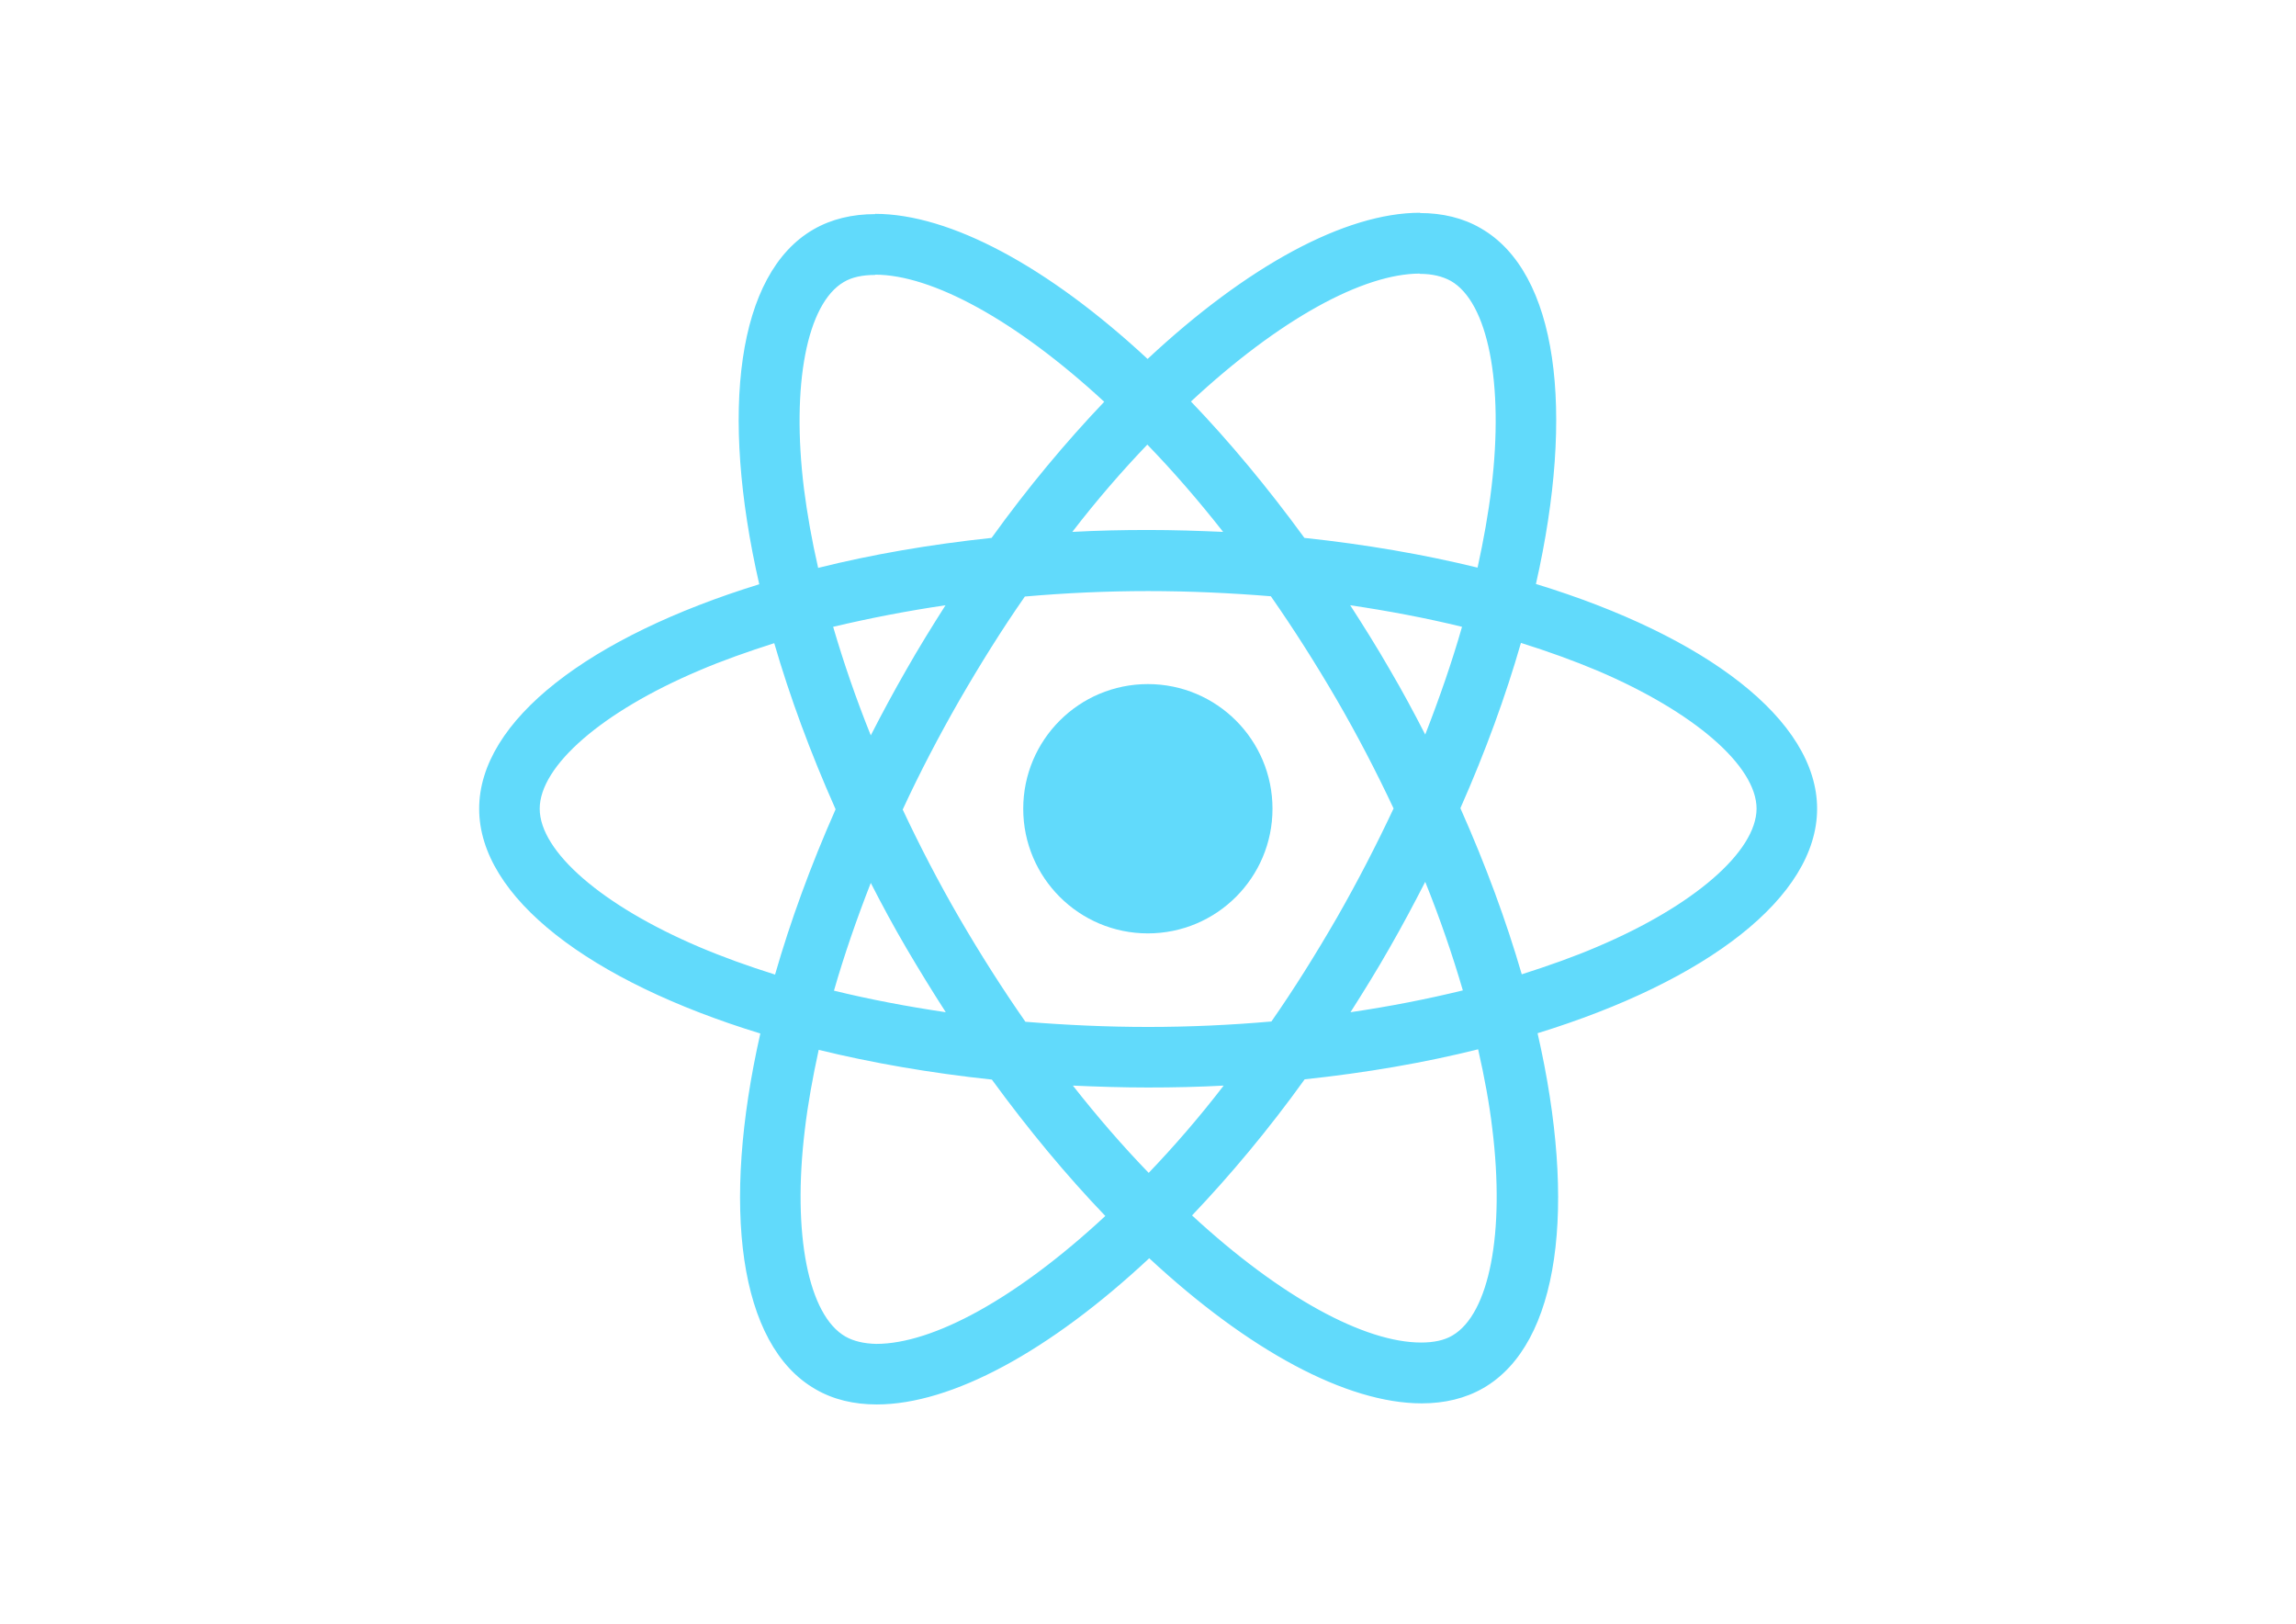
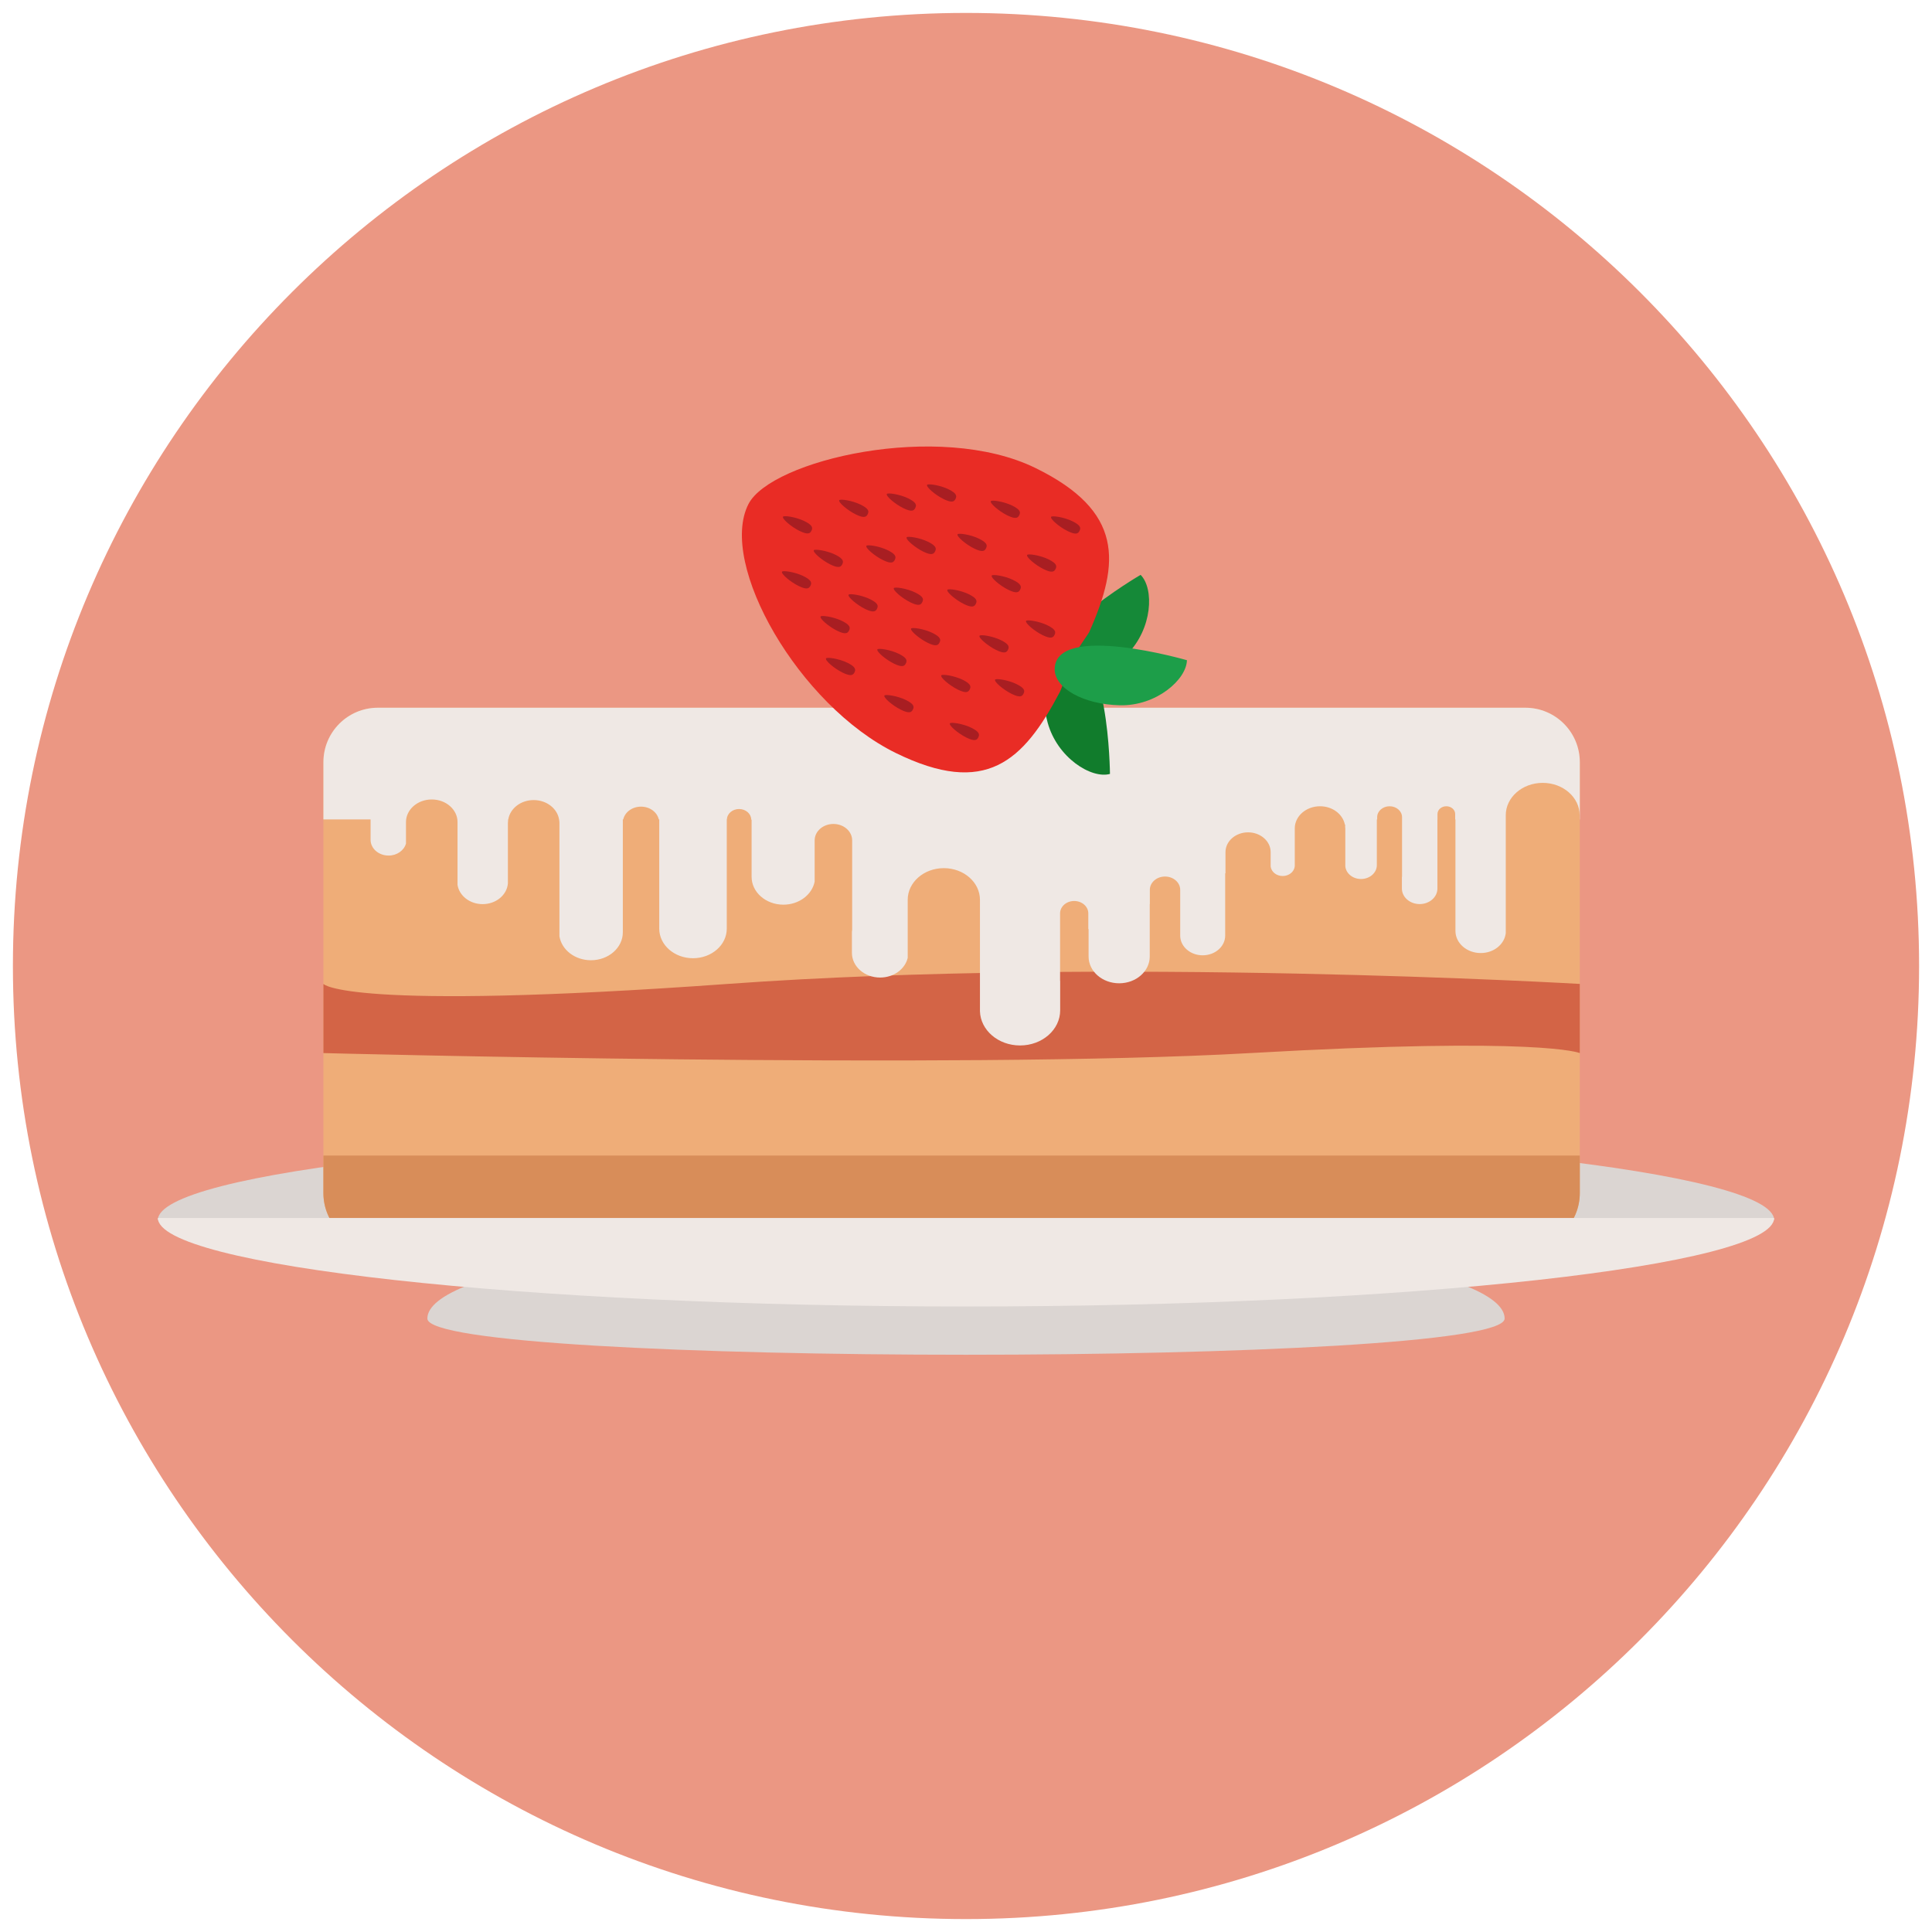
- <svg xmlns="http://www.w3.org/2000/svg" viewBox="0 0 841.9 595.3">
-   <g fill="#61DAFB">
-     <path d="M666.3 296.5c0-32.5-40.7-63.3-103.1-82.4 14.4-63.6 8-114.2-20.2-130.4-6.5-3.8-14.1-5.6-22.4-5.6v22.3c4.6 0 8.3.9 11.4 2.6 13.6 7.8 19.5 37.5 14.9 75.7-1.1 9.4-2.9 19.3-5.1 29.4-19.6-4.8-41-8.5-63.5-10.9-13.5-18.5-27.5-35.3-41.6-50 32.6-30.3 63.2-46.9 84-46.9V78c-27.5 0-63.5 19.6-99.9 53.6-36.4-33.8-72.4-53.2-99.9-53.2v22.3c20.7 0 51.4 16.5 84 46.6-14 14.7-28 31.4-41.3 49.9-22.6 2.4-44 6.1-63.6 11-2.3-10-4-19.7-5.2-29-4.7-38.2 1.1-67.9 14.6-75.8 3-1.8 6.9-2.6 11.5-2.6V78.5c-8.4 0-16 1.8-22.6 5.6-28.1 16.2-34.4 66.7-19.9 130.1-62.2 19.2-102.7 49.9-102.7 82.3 0 32.5 40.7 63.3 103.1 82.4-14.4 63.6-8 114.2 20.2 130.4 6.5 3.8 14.1 5.6 22.5 5.6 27.5 0 63.5-19.6 99.9-53.6 36.4 33.8 72.4 53.2 99.9 53.2 8.4 0 16-1.8 22.6-5.6 28.1-16.2 34.4-66.7 19.9-130.1 62-19.1 102.5-49.9 102.5-82.3zm-130.2-66.7c-3.7 12.9-8.3 26.2-13.5 39.5-4.1-8-8.4-16-13.1-24-4.6-8-9.5-15.8-14.4-23.4 14.2 2.1 27.9 4.7 41 7.9zm-45.8 106.5c-7.8 13.5-15.8 26.3-24.1 38.2-14.9 1.3-30 2-45.2 2-15.1 0-30.2-.7-45-1.9-8.3-11.9-16.4-24.6-24.2-38-7.6-13.1-14.5-26.4-20.8-39.8 6.2-13.4 13.2-26.8 20.7-39.9 7.8-13.5 15.8-26.3 24.1-38.2 14.9-1.3 30-2 45.2-2 15.1 0 30.2.7 45 1.9 8.3 11.9 16.4 24.6 24.2 38 7.6 13.1 14.5 26.4 20.8 39.8-6.3 13.4-13.2 26.8-20.7 39.9zm32.3-13c5.4 13.4 10 26.8 13.8 39.8-13.1 3.2-26.9 5.9-41.2 8 4.9-7.7 9.8-15.6 14.4-23.7 4.6-8 8.9-16.1 13-24.1zM421.2 430c-9.3-9.6-18.6-20.3-27.8-32 9 .4 18.2.7 27.5.7 9.4 0 18.7-.2 27.8-.7-9 11.7-18.3 22.4-27.5 32zm-74.4-58.9c-14.2-2.1-27.9-4.7-41-7.9 3.7-12.9 8.3-26.2 13.5-39.5 4.1 8 8.4 16 13.1 24 4.7 8 9.5 15.8 14.4 23.4zM420.7 163c9.3 9.6 18.6 20.3 27.8 32-9-.4-18.2-.7-27.5-.7-9.4 0-18.7.2-27.8.7 9-11.7 18.3-22.4 27.5-32zm-74 58.9c-4.9 7.7-9.8 15.6-14.4 23.7-4.6 8-8.9 16-13 24-5.4-13.4-10-26.8-13.8-39.8 13.1-3.1 26.9-5.8 41.2-7.9zm-90.5 125.2c-35.4-15.1-58.3-34.9-58.3-50.6 0-15.7 22.9-35.6 58.3-50.6 8.6-3.7 18-7 27.7-10.1 5.7 19.6 13.2 40 22.5 60.9-9.2 20.8-16.6 41.1-22.2 60.6-9.9-3.1-19.3-6.5-28-10.2zM310 490c-13.6-7.8-19.5-37.5-14.9-75.7 1.1-9.4 2.9-19.3 5.1-29.4 19.6 4.8 41 8.5 63.5 10.9 13.5 18.5 27.5 35.3 41.6 50-32.6 30.3-63.2 46.9-84 46.9-4.5-.1-8.3-1-11.3-2.7zm237.2-76.2c4.7 38.2-1.1 67.9-14.6 75.8-3 1.8-6.9 2.6-11.5 2.6-20.7 0-51.4-16.5-84-46.6 14-14.7 28-31.4 41.3-49.9 22.6-2.4 44-6.1 63.6-11 2.3 10.1 4.1 19.8 5.2 29.1zm38.5-66.7c-8.6 3.7-18 7-27.7 10.1-5.7-19.6-13.2-40-22.5-60.9 9.2-20.8 16.6-41.1 22.2-60.6 9.9 3.1 19.3 6.5 28.1 10.2 35.4 15.1 58.3 34.9 58.3 50.6-.1 15.7-23 35.6-58.4 50.6zM320.8 78.4z" />
-     <circle cx="420.9" cy="296.5" r="45.7" />
-     <path d="M520.5 78.1z" />
+ <svg xmlns="http://www.w3.org/2000/svg" version="1.1" id="Layer_1" x="0px" y="0px" width="512px" height="512px" viewBox="0 0 512 512" enable-background="new 0 0 512 512" xml:space="preserve">
+   <g>
+     <g>
+       <g>
+         <g>
+           <g>
+             <g>
+               <g>
+                 <g>
+                   <path fill="#EB9783" d="M508.579,256.006c0-139.508-113.085-252.582-252.576-252.582          C116.506,3.424,3.421,116.498,3.421,256.006c0,139.486,113.085,252.57,252.582,252.57          C395.494,508.576,508.579,395.492,508.579,256.006z" />
+                 </g>
+               </g>
+             </g>
+           </g>
+         </g>
+       </g>
+     </g>
+     <g>
+       <g>
+         <g>
+           <g>
+             <g>
+               <g>
+                 <g>
+                   <g>
+                     <path fill="#DBD5D2" d="M41.84,323.316h428.32c0-12.56-95.884-23.449-214.163-23.449           C137.724,299.866,41.84,310.756,41.84,323.316z" />
+                   </g>
+                 </g>
+               </g>
+             </g>
+           </g>
+         </g>
+       </g>
+       <g>
+         <path fill="#EFAD78" d="M418.663,316.172c0,7.966-6.457,14.424-14.423,14.424H100.132c-7.966,0-14.425-6.458-14.425-14.424     v-114.19c0-7.966,6.459-14.425,14.425-14.425H404.24c7.966,0,14.423,6.459,14.423,14.425V316.172z" />
+         <path fill="#D88D59" d="M418.663,316.172c0,7.966-6.457,14.424-14.423,14.424H100.132c-7.966,0-14.425-6.458-14.425-14.424     v-9.944h332.956V316.172z" />
+         <path fill="#D36446" d="M418.663,279.078c0,0-9.987-4.412-87.365,0c-77.379,4.412-245.59,0-245.59,0v-18.327     c0,0,5.819,7.296,107.123,0c101.305-7.297,225.832,0,225.832,0V279.078z" />
+         <g>
+           <path fill="none" d="M356.483,238.19l-0.078,0.03c0.044,0.223,0.064,0.451,0.078,0.681V238.19z" />
+           <path fill="none" d="M148.162,236.839h-0.004c0.002,0.014,0.002,0.028,0.004,0.042V236.839z" />
+           <path fill="none" d="M134.644,236.839v0.44c0.012-0.147,0.028-0.294,0.052-0.44H134.644z" />
+           <g>
+             <path fill="#EFE8E4" d="M404.24,187.557H100.132c-7.966,0-14.425,6.459-14.425,14.425v15.173h12.502v5.402       c0,2.306,2.134,4.175,4.767,4.175c2.237,0,4.1-1.354,4.613-3.175v-5.707c0-3.302,3.06-5.983,6.829-5.983       c3.774,0,6.831,2.681,6.831,5.983v16.651c0.451,2.878,3.241,5.103,6.652,5.103c3.563,0,6.451-2.428,6.698-5.494v-16.101       c0-0.141,0.036-0.274,0.046-0.414v-0.44h0.052c0.477-2.894,3.295-5.128,6.731-5.128c3.44,0,6.256,2.234,6.731,5.128h0.004       v0.042c0.044,0.268,0.093,0.534,0.093,0.811v30.111c0.581,3.59,4.094,6.355,8.354,6.355c4.665,0,8.445-3.312,8.445-7.397       v-29.922h0.113c0.435-1.93,2.376-3.387,4.707-3.387c2.335,0,4.273,1.458,4.707,3.387h0.125v28.947       c0,4.329,4.007,7.837,8.949,7.837c4.942,0,8.946-3.508,8.946-7.837v-28.947h0.038c0.046-1.527,1.468-2.755,3.221-2.755       c1.772,0,3.204,1.249,3.225,2.795l0.097,0.051v15.126c0,4.073,3.77,7.376,8.42,7.376c4.16,0,7.604-2.645,8.288-6.117v-10.919       c0-2.404,2.227-4.355,4.973-4.355c2.746,0,4.969,1.951,4.969,4.355v23.64c0,0.198-0.036,0.386-0.066,0.575v5.588       c0,3.613,3.345,6.544,7.471,6.544c3.603,0,6.608-2.233,7.314-5.206v-15.399c0-4.631,4.285-8.386,9.573-8.386       c5.29,0,9.573,3.754,9.573,8.386v29.512c0.139,5.041,4.836,9.092,10.625,9.092c5.874,0,10.635-4.172,10.635-9.316v-7.686       c-0.006-0.076-0.026-0.145-0.026-0.221v-17.786c0-1.81,1.676-3.277,3.74-3.277c2.068,0,3.74,1.468,3.74,3.277v4.178l0.074-0.03       v7.286c0,3.919,3.629,7.099,8.105,7.099c4.476,0,8.103-3.18,8.103-7.099v-13.887l0.026-0.011v-3.772       c0-1.945,1.802-3.523,4.023-3.523c2.221,0,4.023,1.578,4.023,3.523v12.247c0.072,2.83,2.704,5.107,5.954,5.107       c3.295,0,5.968-2.34,5.968-5.226v-16.487l0.078-0.032v-5.601c0-2.894,2.681-5.243,5.986-5.243c3.305,0,5.984,2.348,5.984,5.243       v3.803c0.171,1.418,1.525,2.529,3.19,2.529c1.696,0,3.068-1.149,3.2-2.605v-10.014c0-3.239,2.999-5.866,6.697-5.866       c3.309,0,6.039,2.106,6.582,4.869l0.078-0.031v0.712c0.008,0.106,0.038,0.207,0.038,0.316v10.051       c0.185,1.879,1.967,3.36,4.16,3.36c2.319,0,4.196-1.646,4.196-3.677v-12.112h0.088v-0.603c0-1.593,1.475-2.885,3.295-2.885       s3.295,1.293,3.295,2.885v15.668c0,0.109-0.024,0.213-0.038,0.318v2.927c0,2.278,2.108,4.124,4.709,4.124       c2.599,0,4.707-1.846,4.707-4.124v-18.311h0.016v-1.434c0-1.134,1.05-2.054,2.344-2.054c1.295,0,2.345,0.92,2.345,2.054v1.434       h0.07v29.54c0,3.243,3.001,5.871,6.702,5.871c3.466,0,6.282-2.31,6.632-5.263v-31.261c0-4.732,4.383-8.574,9.79-8.574       c5.409,0,9.79,3.842,9.79,8.574v1.113h0.044v-15.173C418.663,194.016,412.206,187.557,404.24,187.557z" />
+           </g>
+         </g>
+       </g>
+       <g>
+         <g>
+           <g>
+             <g>
+               <g>
+                 <g>
+                   <g>
+                     <path fill="#DBD5D2" d="M113.255,349.427c0,12.795,285.491,12.795,285.491,0c0-12.794-63.91-23.167-142.748-23.167           C177.165,326.261,113.255,336.633,113.255,349.427z" />
+                   </g>
+                 </g>
+               </g>
+             </g>
+           </g>
+         </g>
+       </g>
+       <g>
+         <g>
+           <g>
+             <g>
+               <g>
+                 <g>
+                   <g>
+                     <path fill="#EFE8E4" d="M470.16,322.783H41.84c0,12.56,95.884,23.451,214.163,23.451           C374.276,346.234,470.16,335.342,470.16,322.783z" />
+                   </g>
+                 </g>
+               </g>
+             </g>
+           </g>
+         </g>
+       </g>
+     </g>
+     <g>
+       <g>
+         <g>
+           <path fill="#117C2C" d="M294.151,205.098c-4.934,1.366-13.972-4.289-16.517-13.613c-2.547-9.323-0.616-17.969,4.323-19.324      C293.873,168.904,294.151,205.098,294.151,205.098z" />
+         </g>
+       </g>
+       <g>
+         <g>
+           <path fill="#158938" d="M302.271,152.34c3.607,3.612,3.212,14.269-3.625,21.114c-6.821,6.844-15.296,9.458-18.915,5.839      C270.989,170.57,302.271,152.34,302.271,152.34z" />
+         </g>
+       </g>
+       <g>
+         <g>
+           <g>
+             <path fill="#E92C25" d="M237.412,199.559c-25.676-12.581-47.186-50.103-39.061-65.979c5.94-11.611,50.402-22.132,76.082-9.543       c23.276,11.408,22.447,24.961,14.238,43.44c-0.245,0.535-3.305,4.639-4.938,7.954c-0.746,1.541-2.086,6.461-2.854,7.932       C271.188,201.821,261.201,211.217,237.412,199.559z" />
+           </g>
+         </g>
+         <g>
+           <g>
+             <path fill="#A81E22" d="M276.592,150.839c-2.247-1.103-4.693-3.229-4.391-3.768c0.213-0.401,3.422,0.063,5.667,1.162       c2.239,1.1,2.223,1.816,1.873,2.533C279.392,151.49,278.836,151.934,276.592,150.839z" />
+           </g>
+         </g>
+         <g>
+           <g>
+             <path fill="#A81E22" d="M266.962,136.586c-2.239-1.102-4.685-3.223-4.385-3.766c0.215-0.393,3.422,0.068,5.659,1.164       c2.249,1.106,2.239,1.816,1.883,2.532C269.768,137.241,269.211,137.686,266.962,136.586z" />
+           </g>
+         </g>
+         <g>
+           <g>
+             <path fill="#A81E22" d="M282.94,140.743c-2.245-1.103-4.687-3.23-4.391-3.768c0.219-0.395,3.42,0.061,5.665,1.166       c2.251,1.098,2.231,1.808,1.877,2.53C285.744,141.393,285.181,141.844,282.94,140.743z" />
+           </g>
+         </g>
+         <g>
+           <g>
+             <path fill="#A81E22" d="M276.304,168.317c-2.241-1.098-4.685-3.228-4.389-3.771c0.215-0.39,3.424,0.064,5.667,1.163       c2.247,1.098,2.229,1.817,1.879,2.534C279.11,168.966,278.551,169.417,276.304,168.317z" />
+           </g>
+         </g>
+         <g>
+           <g>
+             <path fill="#A81E22" d="M267.208,156.301c-2.245-1.1-4.683-3.226-4.391-3.767c0.213-0.396,3.422,0.056,5.669,1.16       c2.241,1.099,2.227,1.822,1.877,2.539C270.006,156.951,269.454,157.399,267.208,156.301z" />
+           </g>
+         </g>
+         <g>
+           <g>
+             <path fill="#A81E22" d="M258.161,145.362c-2.241-1.094-4.691-3.231-4.399-3.767c0.221-0.395,3.434,0.063,5.677,1.158       c2.239,1.099,2.223,1.815,1.869,2.541C260.958,146.014,260.4,146.461,258.161,145.362z" />
+           </g>
+         </g>
+         <g>
+           <g>
+             <path fill="#A81E22" d="M255.446,160.077c-2.235-1.1-4.681-3.229-4.379-3.77c0.209-0.394,3.422,0.068,5.659,1.16       c2.247,1.102,2.237,1.82,1.881,2.536C258.258,160.723,257.693,161.177,255.446,160.077z" />
+           </g>
+         </g>
+         <g>
+           <g>
+             <path fill="#A81E22" d="M253.84,182.752c-2.245-1.103-4.687-3.223-4.393-3.766c0.215-0.396,3.42,0.061,5.667,1.16       c2.241,1.102,2.227,1.818,1.879,2.535C256.635,183.402,256.083,183.848,253.84,182.752z" />
+           </g>
+         </g>
+         <g>
+           <g>
+             <path fill="#A81E22" d="M256.12,195.467c-2.245-1.101-4.689-3.231-4.393-3.766c0.223-0.396,3.424,0.056,5.669,1.156       c2.241,1.1,2.223,1.821,1.873,2.538C258.92,196.116,258.361,196.569,256.12,195.467z" />
+           </g>
+         </g>
+         <g>
+           <g>
+             <path fill="#A81E22" d="M245.838,170.346c-2.247-1.104-4.689-3.231-4.393-3.77c0.213-0.393,3.424,0.058,5.669,1.161       c2.245,1.102,2.231,1.823,1.871,2.535C248.635,170.996,248.079,171.446,245.838,170.346z" />
+           </g>
+         </g>
+         <g>
+           <g>
+             <path fill="#A81E22" d="M250.077,132.263c-2.243-1.097-4.683-3.229-4.395-3.766c0.217-0.387,3.426,0.06,5.671,1.156       c2.245,1.101,2.229,1.823,1.879,2.542C252.881,132.919,252.322,133.364,250.077,132.263z" />
+           </g>
+         </g>
+         <g>
+           <g>
+             <path fill="#A81E22" d="M239.412,134.673c-2.247-1.1-4.689-3.217-4.393-3.765c0.211-0.393,3.42,0.065,5.665,1.166       c2.247,1.1,2.233,1.813,1.881,2.531C242.208,135.329,241.654,135.776,239.412,134.673z" />
+           </g>
+         </g>
+         <g>
+           <g>
+             <path fill="#A81E22" d="M244.658,146.175c-2.235-1.1-4.689-3.225-4.393-3.77c0.215-0.39,3.432,0.068,5.671,1.165       c2.241,1.099,2.229,1.816,1.879,2.533C247.458,146.827,246.903,147.275,244.658,146.175z" />
+           </g>
+         </g>
+         <g>
+           <g>
+             <path fill="#A81E22" d="M226.797,136.329c-2.243-1.101-4.685-3.228-4.391-3.769c0.209-0.388,3.424,0.071,5.661,1.167       c2.251,1.098,2.233,1.814,1.887,2.535C229.599,136.977,229.042,137.432,226.797,136.329z" />
+           </g>
+         </g>
+         <g>
+           <g>
+             <path fill="#A81E22" d="M211.893,140.703c-2.245-1.096-4.683-3.231-4.389-3.762c0.215-0.4,3.42,0.054,5.661,1.155       c2.247,1.101,2.239,1.821,1.883,2.542C214.697,141.357,214.14,141.802,211.893,140.703z" />
+           </g>
+         </g>
+         <g>
+           <g>
+             <path fill="#A81E22" d="M233.982,148.418c-2.241-1.098-4.683-3.226-4.385-3.76c0.209-0.404,3.422,0.056,5.667,1.155       c2.241,1.102,2.223,1.822,1.873,2.538C236.788,149.07,236.227,149.52,233.982,148.418z" />
+           </g>
+         </g>
+         <g>
+           <g>
+             <path fill="#A81E22" d="M220.058,149.592c-2.241-1.098-4.685-3.229-4.385-3.765c0.211-0.392,3.426,0.064,5.665,1.157       c2.249,1.106,2.233,1.826,1.877,2.542C222.864,150.243,222.303,150.694,220.058,149.592z" />
+           </g>
+         </g>
+         <g>
+           <g>
+             <path fill="#A81E22" d="M241.264,159.628c-2.243-1.1-4.687-3.228-4.389-3.766c0.213-0.4,3.426,0.057,5.665,1.155       c2.251,1.099,2.235,1.816,1.875,2.541C244.07,160.278,243.511,160.725,241.264,159.628z" />
+           </g>
+         </g>
+         <g>
+           <g>
+             <path fill="#A81E22" d="M229.265,161.38c-2.241-1.098-4.683-3.229-4.387-3.764c0.219-0.398,3.426,0.056,5.665,1.155       c2.251,1.105,2.227,1.82,1.877,2.539C232.073,162.03,231.516,162.477,229.265,161.38z" />
+           </g>
+         </g>
+         <g>
+           <g>
+             <path fill="#A81E22" d="M221.856,167.156c-2.241-1.1-4.689-3.227-4.393-3.768c0.221-0.396,3.43,0.062,5.669,1.16       c2.245,1.103,2.227,1.822,1.879,2.54C224.657,167.805,224.101,168.26,221.856,167.156z" />
+           </g>
+         </g>
+         <g>
+           <g>
+             <path fill="#A81E22" d="M211.63,155.283c-2.247-1.105-4.689-3.233-4.387-3.77c0.215-0.398,3.42,0.058,5.665,1.159       c2.245,1.101,2.233,1.817,1.873,2.539C214.43,155.93,213.876,156.383,211.63,155.283z" />
+           </g>
+         </g>
+         <g>
+           <g>
+             <path fill="#A81E22" d="M223.295,178.248c-2.245-1.101-4.691-3.223-4.389-3.767c0.213-0.398,3.432,0.058,5.667,1.157       c2.241,1.101,2.227,1.822,1.879,2.541C226.101,178.896,225.538,179.348,223.295,178.248z" />
+           </g>
+         </g>
+         <g>
+           <g>
+             <path fill="#A81E22" d="M238.774,188.098c-2.245-1.104-4.687-3.231-4.397-3.773c0.219-0.395,3.424,0.073,5.671,1.169       c2.243,1.099,2.233,1.816,1.877,2.532C241.572,188.752,241.013,189.198,238.774,188.098z" />
+           </g>
+         </g>
+         <g>
+           <g>
+             <path fill="#A81E22" d="M236.911,175.87c-2.253-1.104-4.691-3.228-4.397-3.774c0.217-0.389,3.42,0.062,5.673,1.163       c2.241,1.099,2.229,1.821,1.879,2.541C239.709,176.518,239.146,176.964,236.911,175.87z" />
+           </g>
+         </g>
+         <g>
+           <g>
+             <path fill="#A81E22" d="M263.977,172.243c-2.241-1.1-4.689-3.219-4.399-3.76c0.219-0.4,3.432,0.061,5.673,1.162       c2.243,1.099,2.231,1.813,1.877,2.538C266.779,172.903,266.222,173.345,263.977,172.243z" />
+           </g>
+         </g>
+         <g>
+           <g>
+             <path fill="#A81E22" d="M268.103,183.883c-2.241-1.1-4.695-3.222-4.395-3.767c0.211-0.388,3.422,0.067,5.663,1.167       c2.249,1.096,2.235,1.814,1.881,2.527C270.899,184.537,270.348,184.986,268.103,183.883z" />
+           </g>
+         </g>
+       </g>
+       <g>
+         <g>
+           <path fill="#1D9E49" d="M314.55,174.962c-0.115,5.118-8.094,12.171-17.778,11.943c-9.642-0.216-17.38-4.529-17.271-9.657      C279.778,164.903,314.55,174.962,314.55,174.962z" />
+         </g>
+       </g>
+     </g>
  </g>
</svg>
